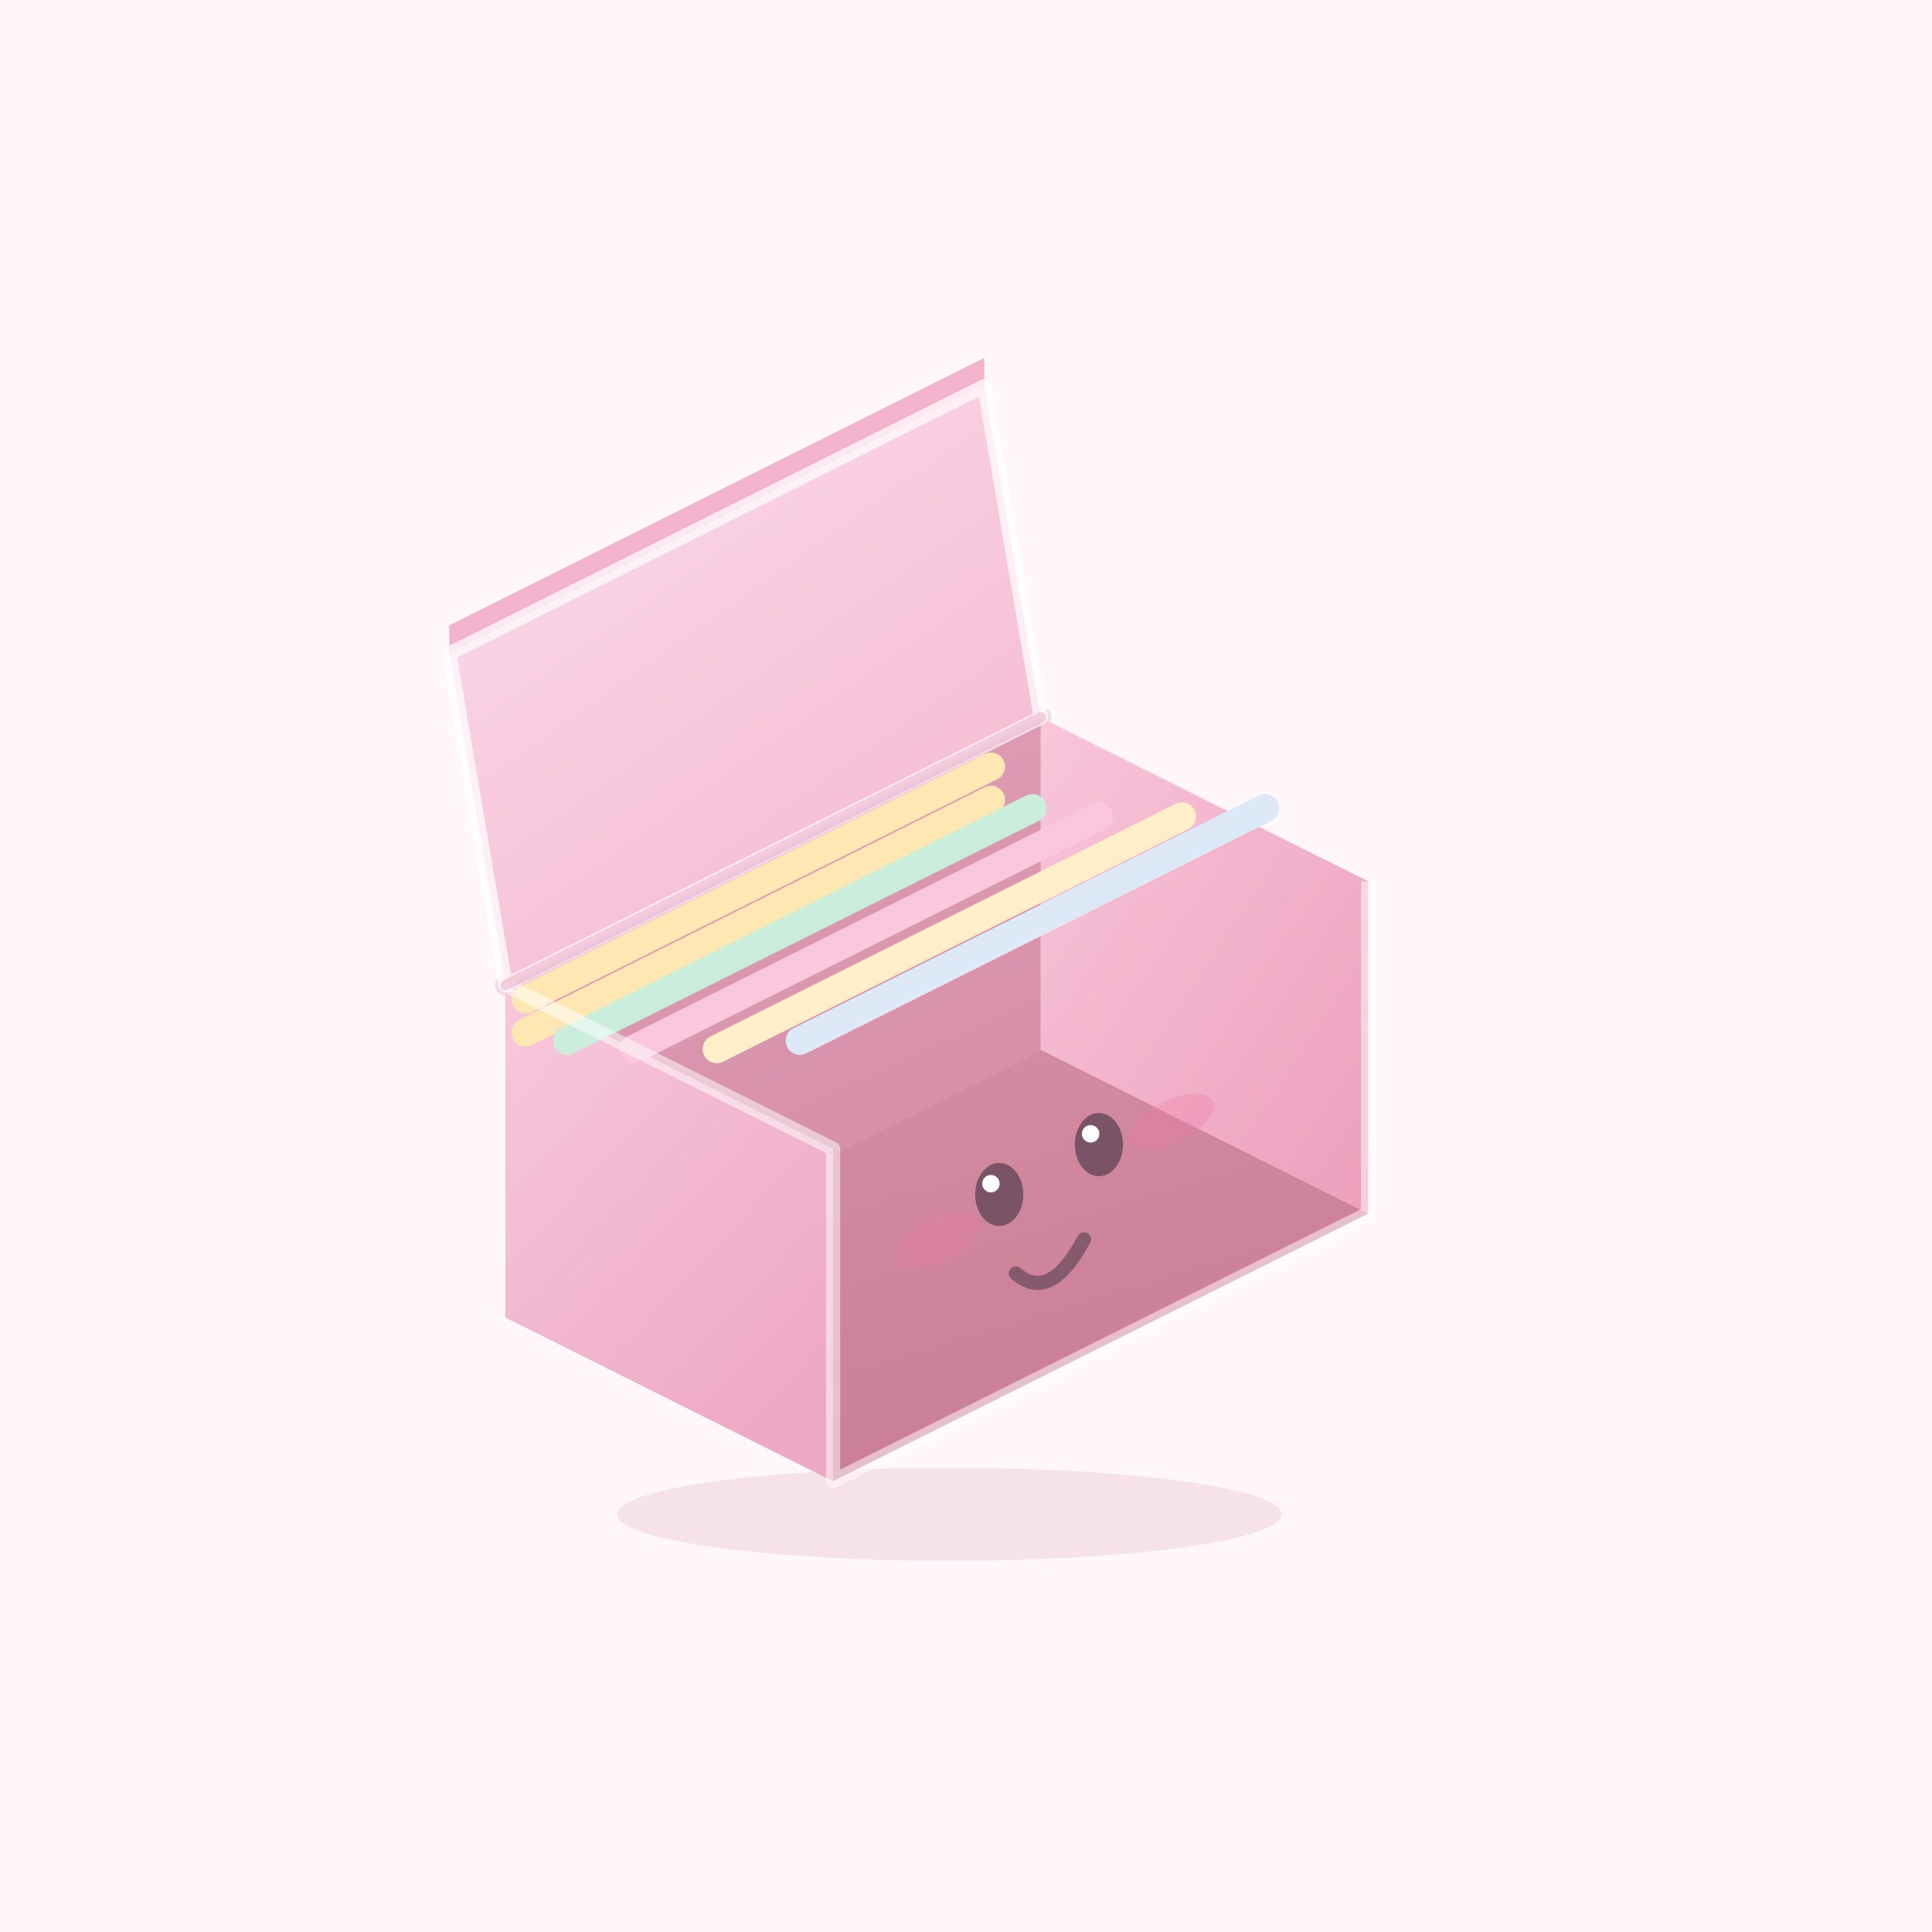
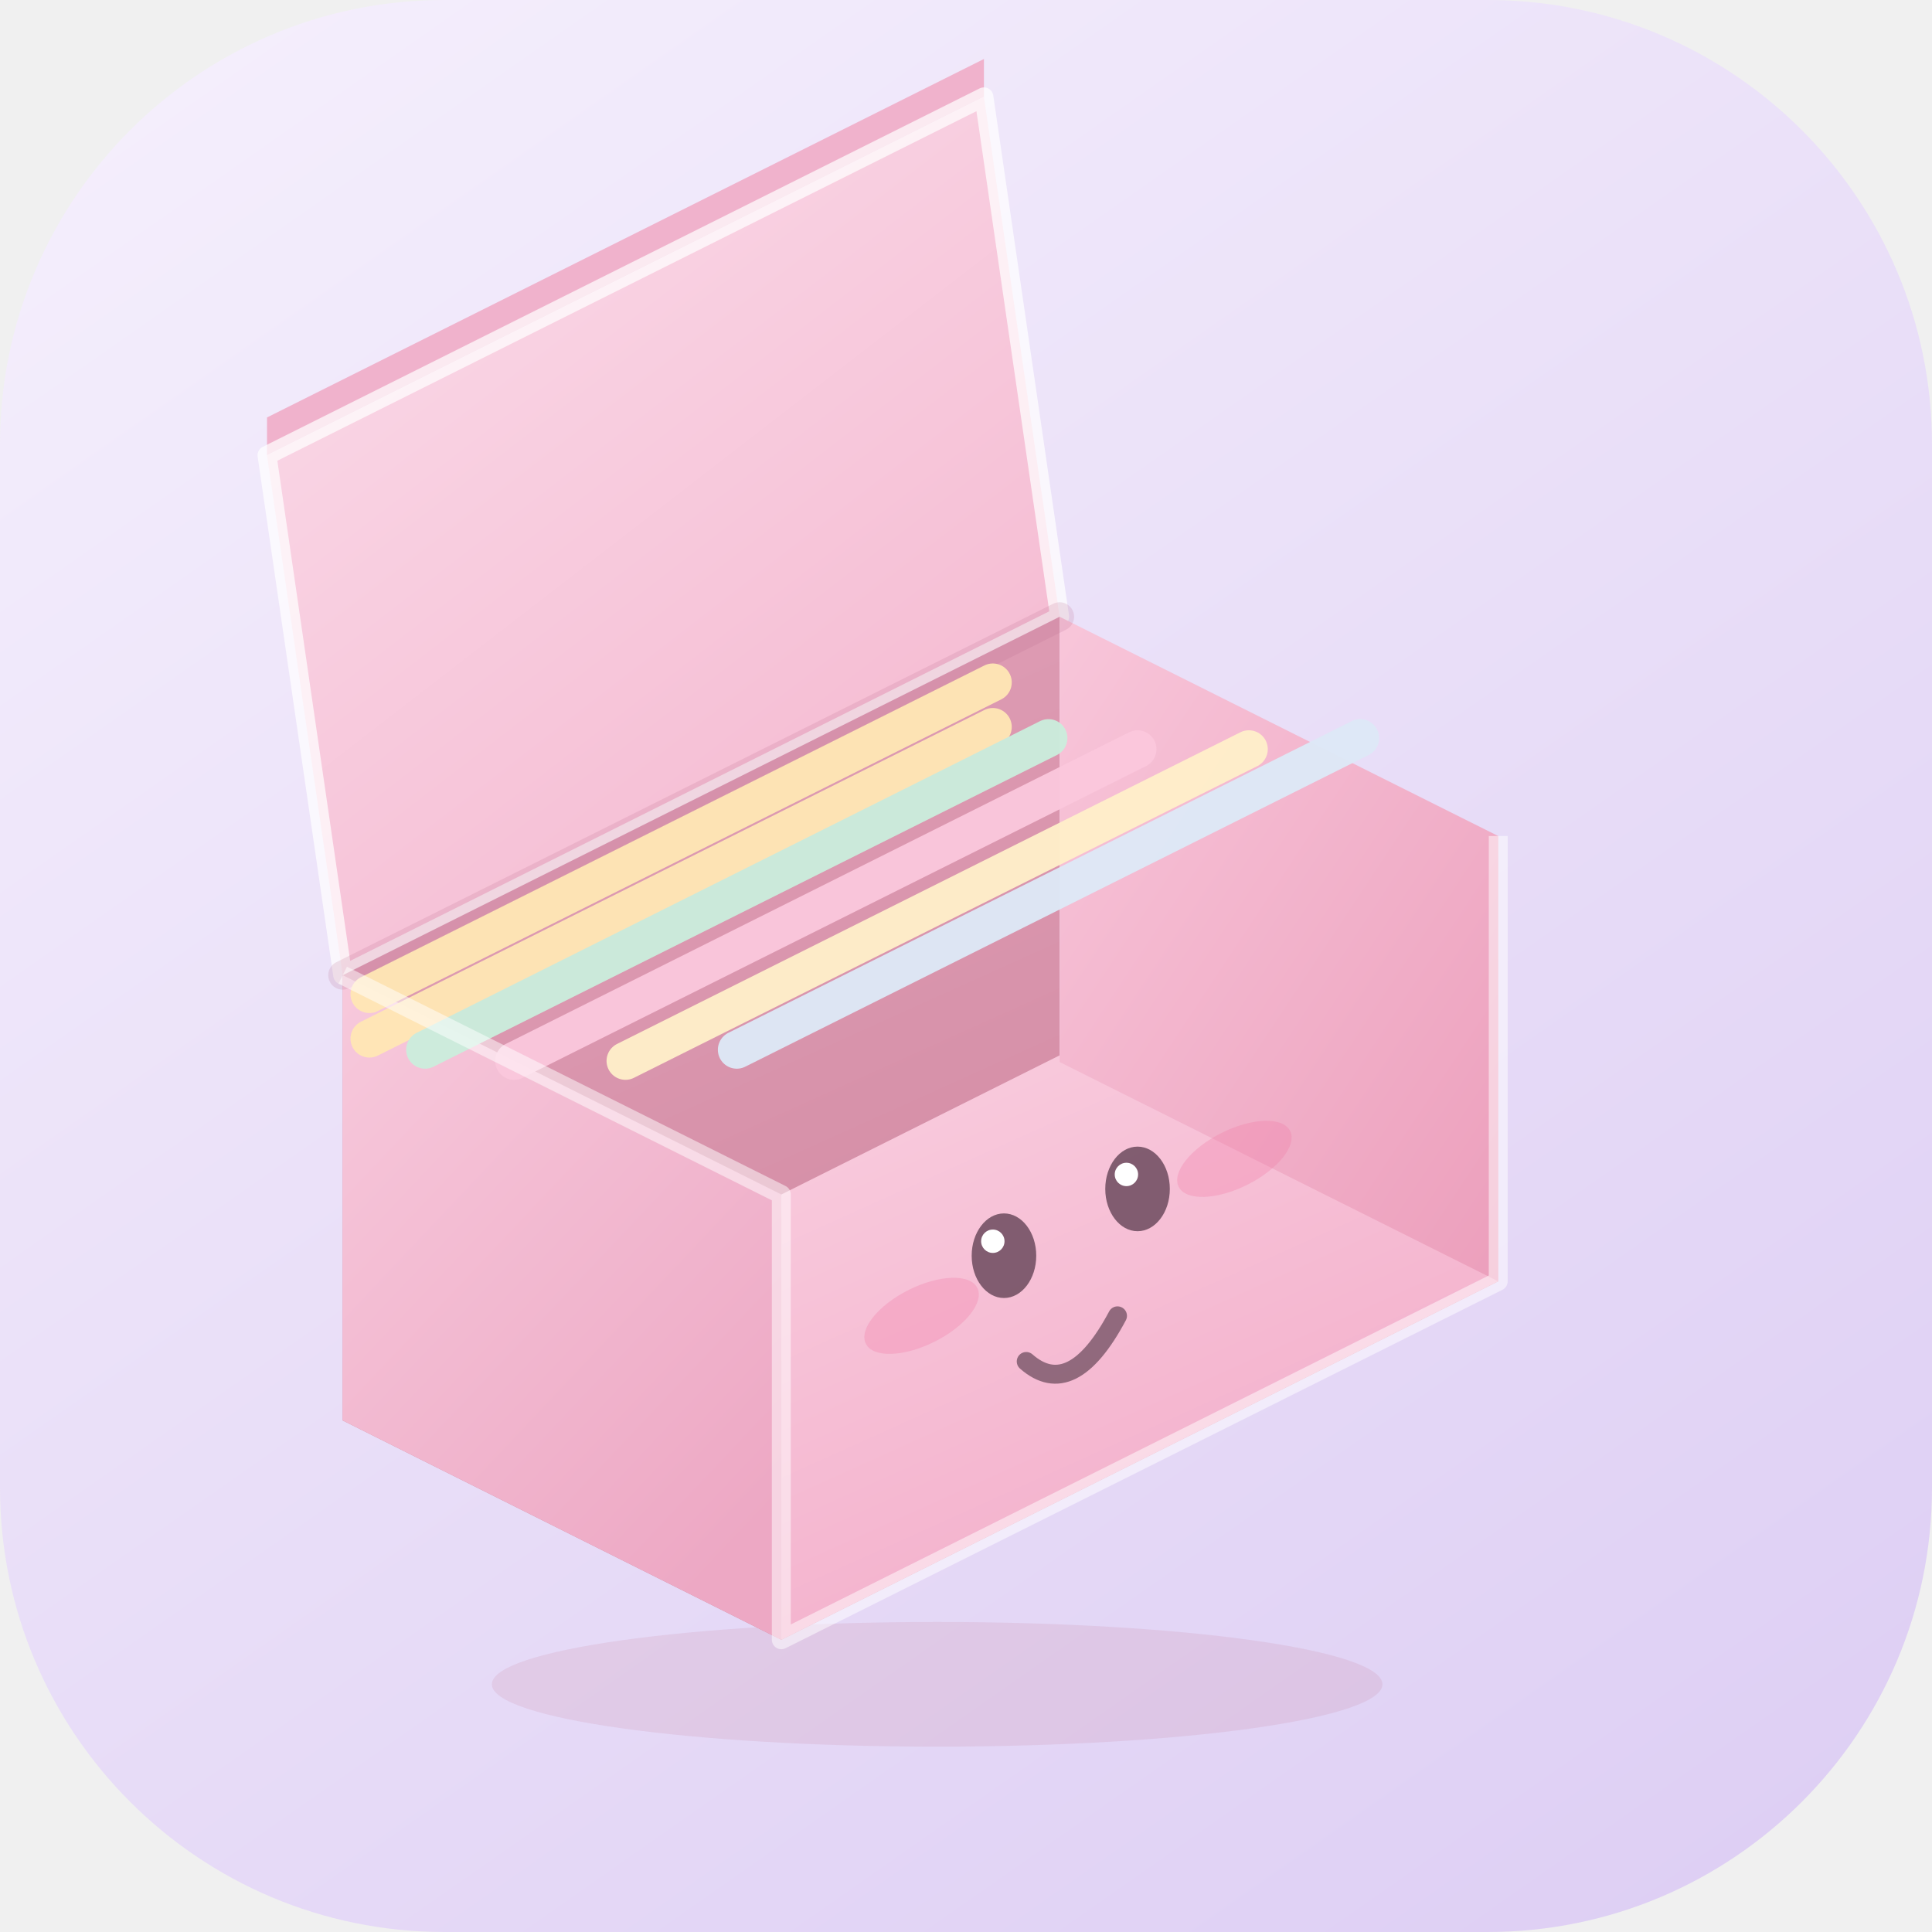
<svg xmlns="http://www.w3.org/2000/svg" viewBox="0 0 200 200" width="200" height="200">
  <defs>
-     <linearGradient id="left" x1="0" y1="0" x2="0.4" y2="1">
+     <linearGradient id="mb-left-_R_4parb_" x1="0" y1="0" x2="0.4" y2="1">
      <stop offset="0" stop-color="#FBD7E5" />
      <stop offset="1" stop-color="#F3AFCB" />
    </linearGradient>
-     <linearGradient id="right" x1="0" y1="0" x2="1" y2="1">
+     <linearGradient id="mb-right-_R_4parb_" x1="0" y1="0" x2="1" y2="1">
      <stop offset="0" stop-color="#F8C6DA" />
      <stop offset="1" stop-color="#EC9FBC" />
    </linearGradient>
-     <linearGradient id="ib" x1="0.2" y1="0" x2="0.6" y2="1">
+     <linearGradient id="mb-inBack-_R_4parb_" x1="0.2" y1="0" x2="0.6" y2="1">
      <stop offset="0" stop-color="#E1A0B8" />
      <stop offset="1" stop-color="#D38CA4" />
    </linearGradient>
-     <linearGradient id="if" x1="0.1" y1="0" x2="0.7" y2="1">
+     <linearGradient id="mb-inFloor-_R_4parb_" x1="0.1" y1="0" x2="0.7" y2="1">
      <stop offset="0" stop-color="#D68FA6" />
      <stop offset="1" stop-color="#C87D94" />
    </linearGradient>
-     <linearGradient id="il" x1="0" y1="0" x2="0.7" y2="1">
+     <linearGradient id="mb-inLeft-_R_4parb_" x1="0" y1="0" x2="0.7" y2="1">
      <stop offset="0" stop-color="#F7C9DC" />
      <stop offset="1" stop-color="#EDA8C4" />
    </linearGradient>
-     <linearGradient id="lid" x1="0.1" y1="0" x2="0.8" y2="1">
+     <linearGradient id="mb-lid-_R_4parb_" x1="0.1" y1="0" x2="0.8" y2="1">
      <stop offset="0" stop-color="#FBDCEA" />
      <stop offset="1" stop-color="#F4B7CF" />
    </linearGradient>
+     <linearGradient id="mb-icon-bg" x1="0.15" y1="0" x2="0.85" y2="1">
+       <stop offset="0" stop-color="#F4EEFC" />
+       <stop offset="1" stop-color="#DECFF4" />
+     </linearGradient>
  </defs>
-   <rect width="200" height="200" fill="#FFF7FA" />
-   <g transform="translate(100 100) scale(0.86) translate(-100 -100) translate(0 -14)">
-     <ellipse cx="98" cy="180" rx="40" ry="5.6" fill="#C0718F" opacity="0.15" />
-     <path d="M44.6 116.3L109 84.1" stroke="#B96A8B" stroke-width="2.6" stroke-linecap="round" opacity="0.18" fill="none" />
-     <path d="M84 176L148.4 143.8L148.4 103.8L84 136Z" fill="url(#left)" />
-     <path d="M148.4 143.8L109 124.1L109 84.1L148.4 103.8Z" fill="url(#right)" />
-     <path d="M44.6 116.3L109 84.1L109 124.1L44.6 156.3Z" fill="url(#ib)" />
-     <path d="M84 176L148.4 143.8L109 124.1L44.6 156.3Z" fill="url(#if)" />
-     <path d="M84 136L44.6 116.3L44.6 156.3L84 176Z" fill="url(#il)" />
-     <path d="M47 118 103 90" stroke="#FFE7B4" stroke-width="3.4" stroke-linecap="round" fill="none" />
-     <path d="M47 122 103 94" stroke="#FFE7B4" stroke-width="3.4" stroke-linecap="round" fill="none" />
-     <path d="M52 123 108 95" stroke="#CBEDDC" stroke-width="3.4" stroke-linecap="round" fill="none" />
-     <path d="M60 124 116 96" stroke="#FBC7DC" stroke-width="3.4" stroke-linecap="round" fill="none" />
-     <path d="M70 124 126 96" stroke="#FFEFC9" stroke-width="3.4" stroke-linecap="round" fill="none" />
-     <path d="M80 123 136 95" stroke="#DDE9F7" stroke-width="3.4" stroke-linecap="round" fill="none" />
-     <path d="M44.6 116.3 84 136 84 176 148.4 143.8 148.4 103.8" fill="none" stroke="#FFFFFF" stroke-width="1.7" stroke-linejoin="round" opacity="0.5" />
-     <ellipse cx="96.6" cy="146.9" rx="5.6" ry="2.6" fill="#F07AA5" opacity="0.3" transform="rotate(-26.6 96.6 146.9)" />
-     <ellipse cx="124.7" cy="132.8" rx="5.6" ry="2.6" fill="#F07AA5" opacity="0.3" transform="rotate(-26.6 124.7 132.8)" />
-     <ellipse cx="104" cy="141.5" rx="2.9" ry="3.8" fill="#6B4A5C" opacity="0.84" />
-     <ellipse cx="116" cy="135.5" rx="2.9" ry="3.8" fill="#6B4A5C" opacity="0.84" />
-     <circle cx="103" cy="140.2" r="1.05" fill="#FFFFFF" />
-     <circle cx="115" cy="134.2" r="1.05" fill="#FFFFFF" />
-     <path d="M106 151Q110.1 154.6 114.2 146.9" fill="none" stroke="#6B4A5C" stroke-width="1.7" stroke-linecap="round" opacity="0.72" />
-     <path d="M37.8 76.4L102.2 44.2L102.2 40.8L37.8 73Z" fill="#F0A8C4" opacity="0.85" />
-     <path d="M44.6 116.3L109 84.1L102.2 44.2L37.8 76.4Z" fill="url(#lid)" />
-     <path d="M44.6 116.3L109 84.1L102.2 44.2L37.8 76.4Z" fill="none" stroke="#FFFFFF" stroke-width="1.7" stroke-linejoin="round" opacity="0.72" />
-     <path d="M44.6 116.3 109 84.1" stroke="#E7A2C0" stroke-width="1.3" stroke-linecap="round" opacity="0.45" />
+   <rect width="200" height="200" rx="46" fill="url(#mb-icon-bg)" />
+   <g transform="translate(102 105) scale(1.34) translate(-102 -105)">
+     <g transform="translate(100 100) scale(0.86) translate(-100 -100) translate(0 -14)">
+       <ellipse cx="98" cy="180" rx="40" ry="5.6" fill="#C0718F" opacity="0.15" />
+       <path d="M37.8 69.6L102.2 37.4L102.2 34.0L37.8 66.2Z" fill="#F0A8C4" opacity="0.85" />
+       <path d="M44.6 116.3L109.0 84.1L102.2 37.4L37.8 69.6Z" fill="url(#mb-lid-_R_4parb_)" />
+       <path d="M44.6 116.3L109.0 84.1L102.2 37.4L37.8 69.6Z" fill="none" stroke="#FFFFFF" stroke-width="1.7" stroke-linejoin="round" opacity="0.72" />
+       <path d="M44.6 116.3L109.0 84.1L109.0 124.1L44.6 156.3Z" fill="url(#mb-inBack-_R_4parb_)" />
+       <path d="M84.0 176.0L148.4 143.8L109.0 124.1L44.6 156.3Z" fill="url(#mb-inFloor-_R_4parb_)" />
+       <path d="M84.0 136.0L44.6 116.3L44.6 156.3L84.0 176.0Z" fill="url(#mb-inLeft-_R_4parb_)" />
+       <path d="M84.0 176.0L148.4 143.8L148.4 103.8L84.0 136.0Z" fill="url(#mb-left-_R_4parb_)" />
+       <path d="M148.4 143.8L109.0 124.1L109.0 84.1L148.4 103.8Z" fill="url(#mb-right-_R_4parb_)" />
+       <path d="M44.6 116.3L109.0 84.1" stroke="#B96A8B" stroke-width="2.6" stroke-linecap="round" opacity="0.18" />
+       <g opacity="0.95">
+         <path d="M47 118 103 90" stroke="#FFE7B4" stroke-width="3.4" stroke-linecap="round" />
+         <path d="M47 122 103 94" stroke="#FFE7B4" stroke-width="3.4" stroke-linecap="round" />
+         <path d="M52 123 108 95" stroke="#CBEDDC" stroke-width="3.4" stroke-linecap="round" />
+         <path d="M60 124 116 96" stroke="#FBC7DC" stroke-width="3.4" stroke-linecap="round" />
+         <path d="M70 124 126 96" stroke="#FFEFC9" stroke-width="3.4" stroke-linecap="round" />
+         <path d="M80 123 136 95" stroke="#DDE9F7" stroke-width="3.4" stroke-linecap="round" />
+       </g>
+       <path d="M44.6 116.3L84.0 136.0L84.0 176.0L148.4 143.8L148.4 103.8" fill="none" stroke="#FFFFFF" stroke-width="1.7" stroke-linejoin="round" opacity="0.5" />
+       <g>
+         <ellipse cx="96.6" cy="146.9" rx="5.6" ry="2.6" fill="#F07AA5" opacity="0.3" transform="rotate(-26.6 96.6 146.9)" />
+         <ellipse cx="124.7" cy="132.8" rx="5.6" ry="2.6" fill="#F07AA5" opacity="0.3" transform="rotate(-26.6 124.7 132.8)" />
+         <ellipse cx="104" cy="141.5" rx="2.9" ry="3.8" fill="#6B4A5C" opacity="0.84" />
+         <ellipse cx="116" cy="135.5" rx="2.9" ry="3.8" fill="#6B4A5C" opacity="0.84" />
+         <circle cx="103" cy="140.2" r="1.05" fill="#FFFFFF" />
+         <circle cx="115" cy="134.2" r="1.05" fill="#FFFFFF" />
+         <path d="M106 151Q110.1 154.6 114.2 146.9" fill="none" stroke="#6B4A5C" stroke-width="1.7" stroke-linecap="round" opacity="0.72" />
+       </g>
+     </g>
  </g>
</svg>
